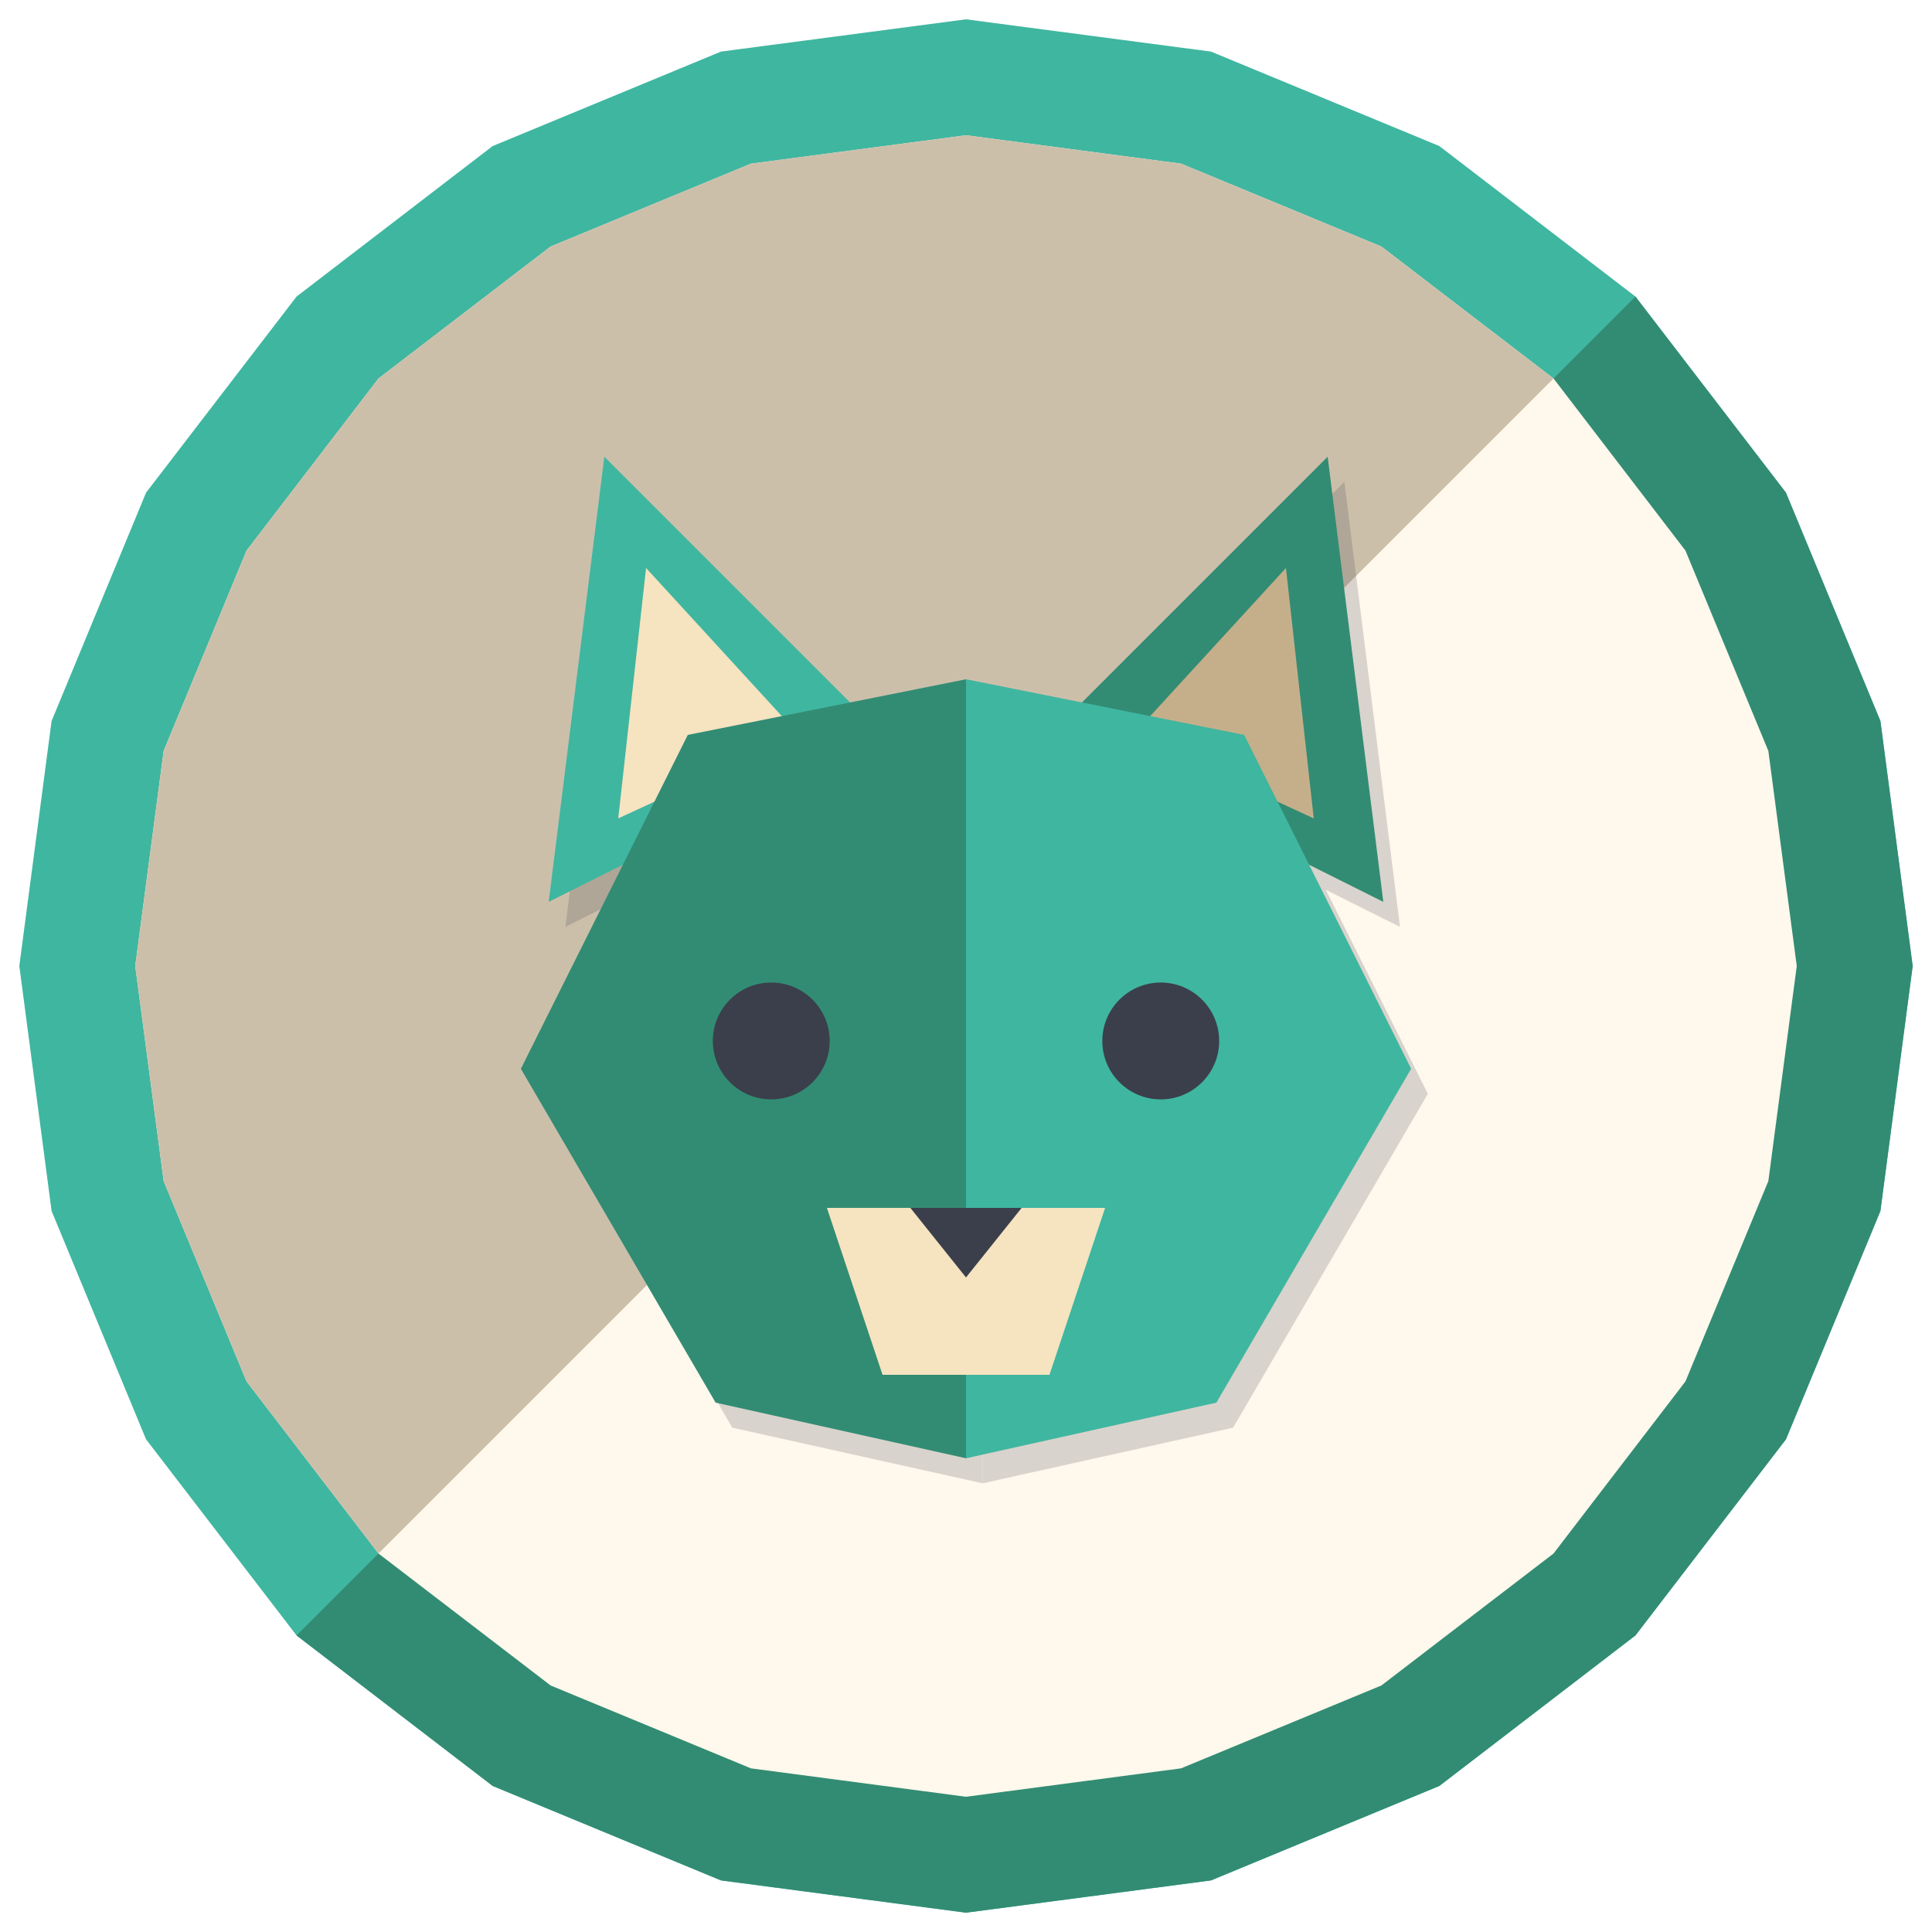
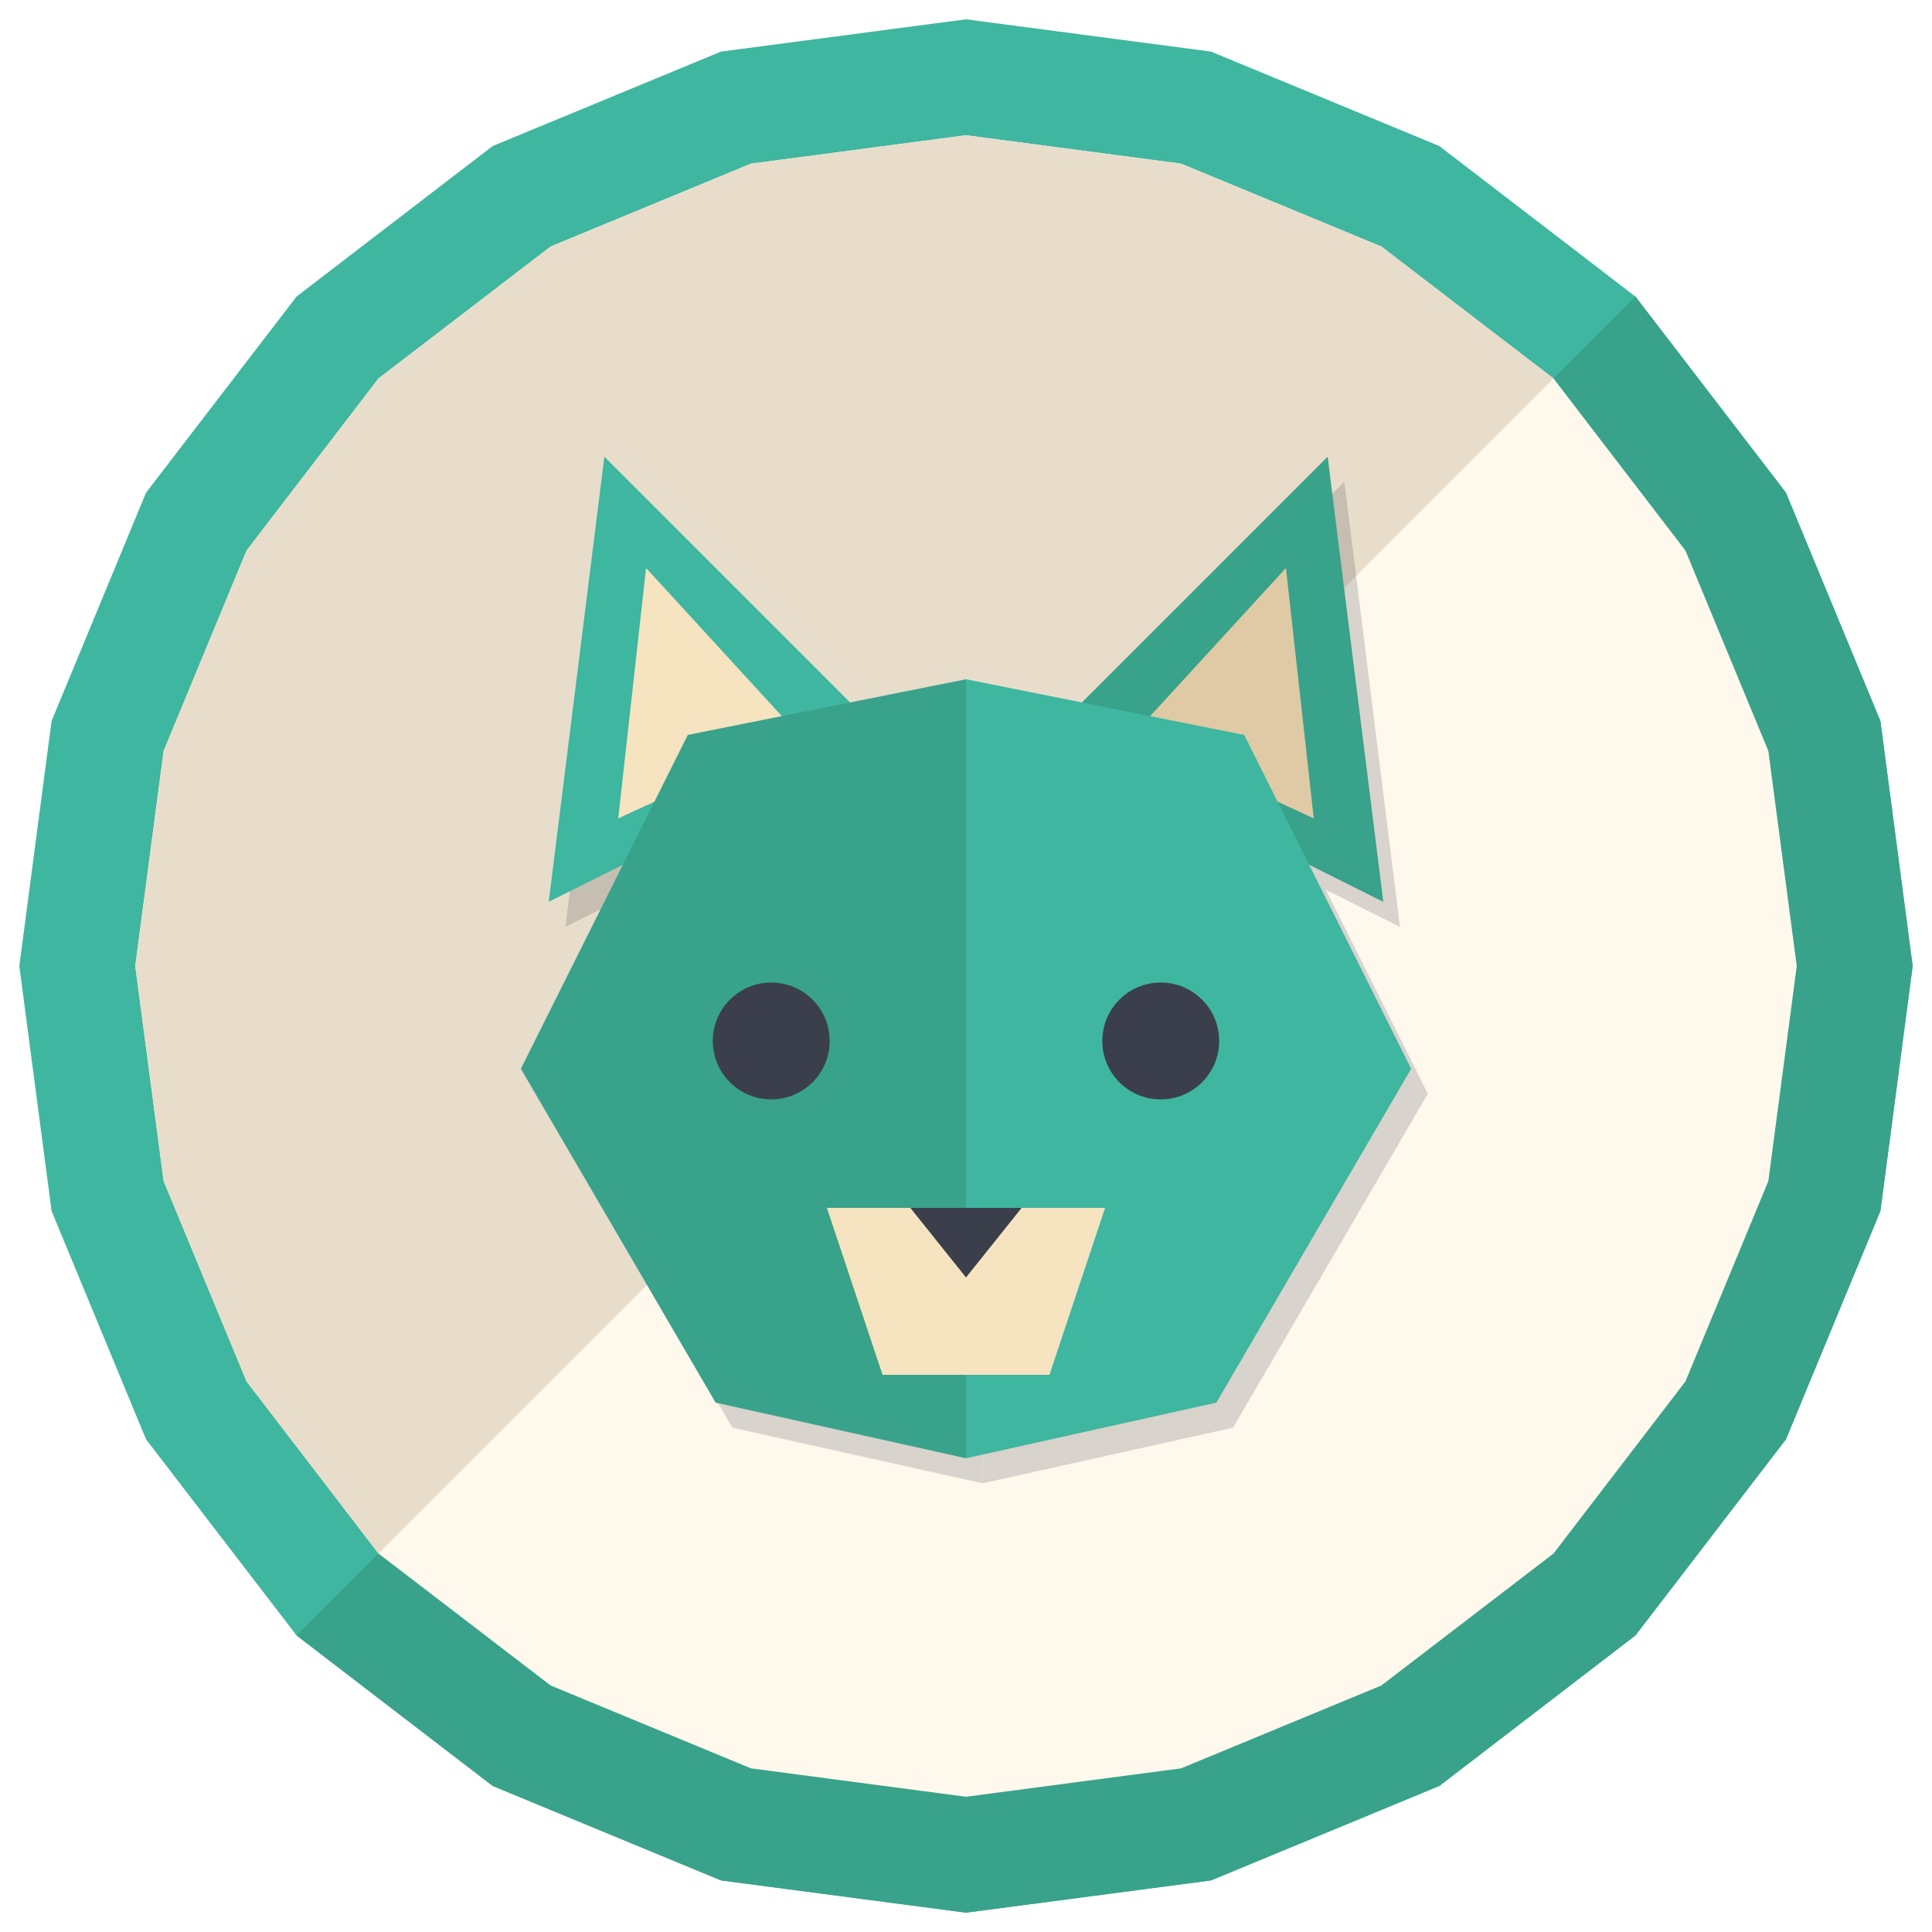
<svg xmlns="http://www.w3.org/2000/svg" width="100" height="100" viewBox="0 0 100 100">
  <polygon points="99,50 97.33,62.68 92.44,74.5 84.65,84.65 74.5,92.44 62.68,97.33 50,99 37.32,97.33 25.5,92.44 15.35,84.65 7.56,74.5 2.67,62.68 1,50 2.67,37.32 7.56,25.5 15.35,15.35 25.5,7.56 37.32,2.67 50,1 62.68,2.67 74.5,7.56 84.65,15.35 92.44,25.5 97.33,37.32" fill="#3FB6A0" />
-   <polygon points="99,50 97.33,62.68 92.44,74.5 84.65,84.65 74.5,92.44 62.68,97.33 50,99 37.32,97.33 25.5,92.44 15.35,84.65 15.35,84.65 84.65,15.35 92.44,25.5 97.33,37.32" fill="#328C73" />
+   <polygon points="99,50 97.33,62.68 92.44,74.5 84.65,84.65 74.5,92.44 62.68,97.33 50,99 37.32,97.33 25.5,92.44 15.35,84.65 15.35,84.65 84.65,15.35 92.44,25.5 97.33,37.32" fill="#39A28A" />
  <polygon points="93,50 91.53,61.13 87.24,71.5 80.41,80.41 71.5,87.24 61.13,91.53 50,93 38.87,91.53 28.5,87.24 19.59,80.41 12.76,71.5 8.47,61.13 7,50 8.47,38.87 12.76,28.5 19.59,19.59 28.5,12.76 38.87,8.47 50,7 61.13,8.47 71.5,12.76 80.41,19.59 87.24,28.5 91.53,38.87" fill="#FFF8EC" />
-   <polygon points="19.59,80.41 12.76,71.5 8.47,61.13 7,50 8.47,38.87 12.76,28.5 19.59,19.59 28.5,12.76 38.87,8.47 50,7 61.13,8.47 71.5,12.76 80.41,19.59 80.41,19.59" fill="#CCBFAA" />
+   <polygon points="19.59,80.41 12.76,71.5 8.47,61.13 7,50 8.47,38.87 12.76,28.5 19.59,19.59 28.5,12.76 38.87,8.47 50,7 61.13,8.47 71.5,12.76 80.41,19.59 80.41,19.59" fill="#E8DDCB" />
  <g transform="translate(14 15) scale(0.72)">
    <g transform="translate(1.2 1.8)" opacity="0.2">
      <polygon points="20,44 24,12 44,32" fill="#3A3F4B" />
      <polygon points="80,44 76,12 56,32" fill="#3A3F4B" />
      <polygon points="25,38 27,20 38,32" fill="#3A3F4B" />
      <polygon points="75,38 73,20 62,32" fill="#3A3F4B" />
      <polygon points="50,28 70,32 82,56 68,80 50,84" fill="#3A3F4B" />
      <polygon points="50,84 32,80 18,56 30,32 50,28" fill="#3A3F4B" />
      <polygon points="40,66 60,66 56,78 44,78" fill="#3A3F4B" />
      <polygon points="46,66 54,66 50,71" fill="#3A3F4B" />
      <circle cx="36" cy="54" r="4.2" fill="#3A3F4B" />
      <circle cx="64" cy="54" r="4.2" fill="#3A3F4B" />
    </g>
    <polygon points="20,44 24,12 44,32" fill="#3FB6A0" />
-     <polygon points="80,44 76,12 56,32" fill="#328C73" />
+     <polygon points="80,44 76,12 56,32" fill="#39A28A" />
    <polygon points="25,38 27,20 38,32" fill="#F6E3C0" />
-     <polygon points="75,38 73,20 62,32" fill="#C5AF8A" />
+     <polygon points="75,38 73,20 62,32" fill="#E0CAA5" />
    <polygon points="50,28 70,32 82,56 68,80 50,84" fill="#3FB6A0" />
-     <polygon points="50,84 32,80 18,56 30,32 50,28" fill="#328C73" />
+     <polygon points="50,84 32,80 18,56 30,32 50,28" fill="#39A28A" />
    <polygon points="40,66 60,66 56,78 44,78" fill="#F6E3C0" />
    <polygon points="46,66 54,66 50,71" fill="#3A3F4B" />
    <circle cx="36" cy="54" r="4.2" fill="#3A3F4B" />
    <circle cx="64" cy="54" r="4.2" fill="#3A3F4B" />
  </g>
</svg>
